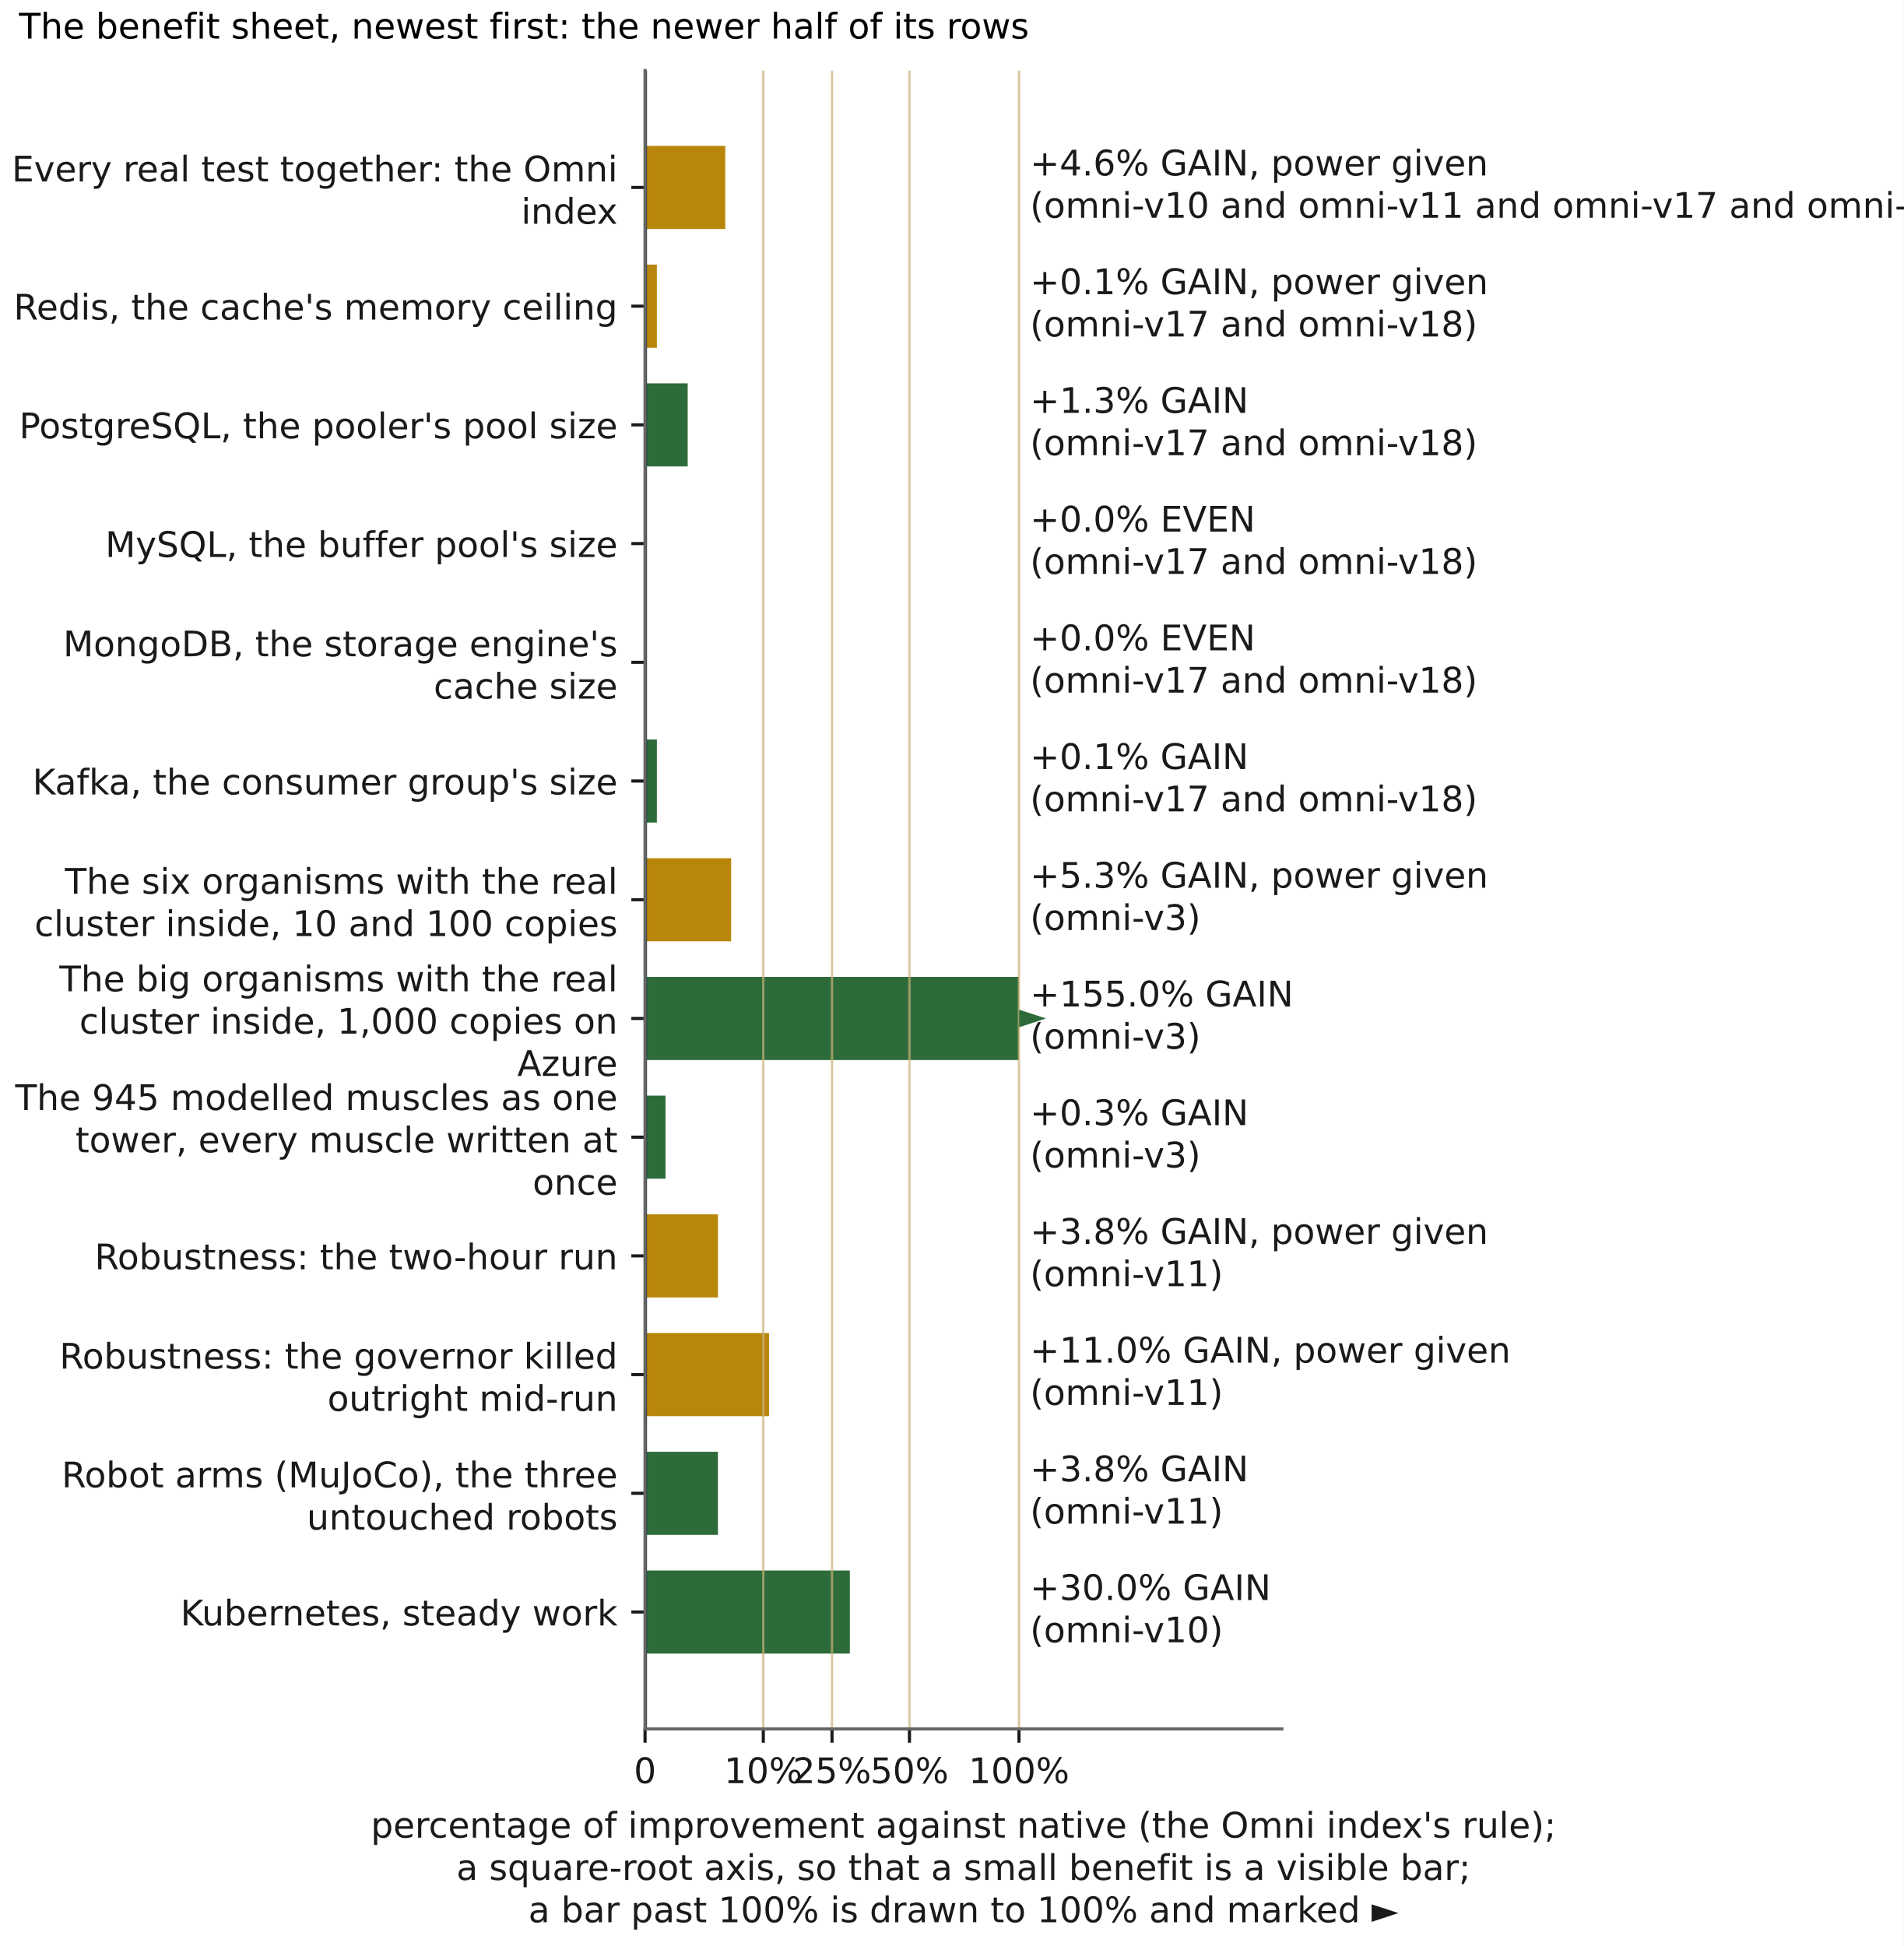
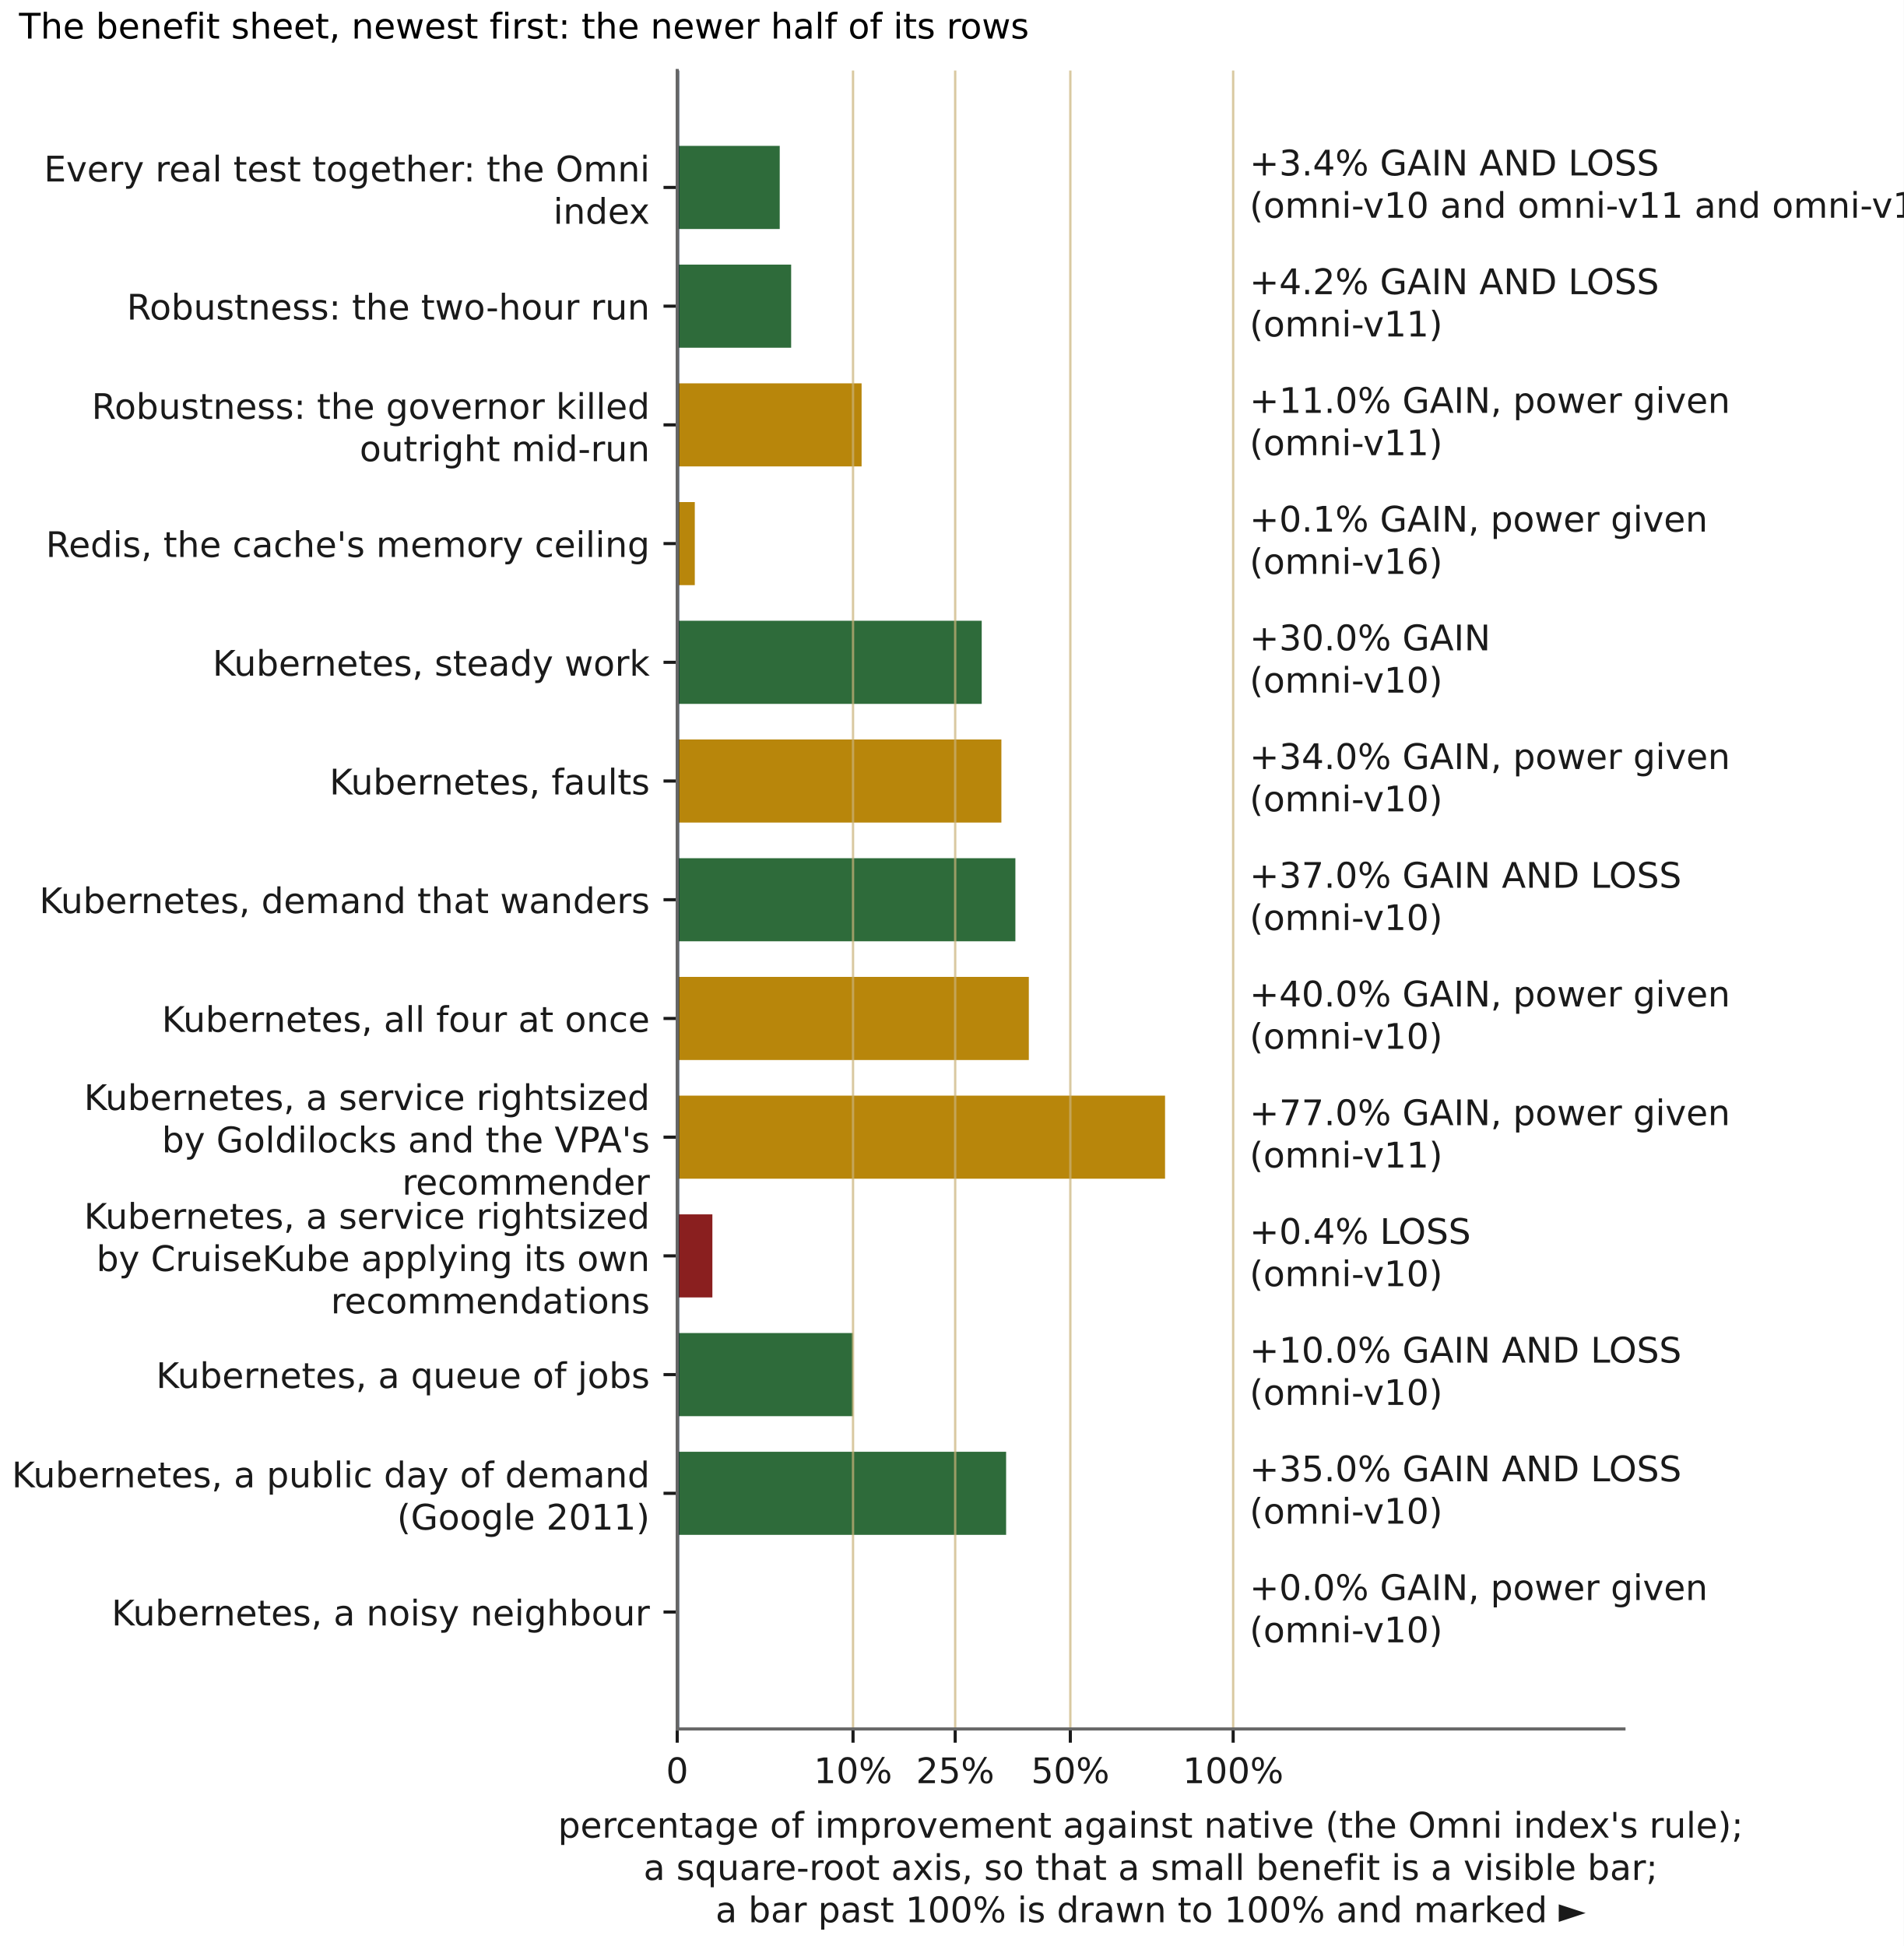
<svg xmlns="http://www.w3.org/2000/svg" xmlns:xlink="http://www.w3.org/1999/xlink" width="486pt" height="496.8pt" viewBox="0 0 486 496.8" version="1.1">
  <defs>
    <style type="text/css">*{stroke-linejoin: round; stroke-linecap: butt}</style>
  </defs>
  <g id="figure_1">
    <g id="patch_1">
      <path d="M 0 496.8  L 486 496.8  L 486 0  L 0 0  z " style="fill: #ffffff" />
    </g>
    <g id="axes_1">
      <g id="patch_2">
-         <path d="M 164.674 441.392  L 327.239 441.392  L 327.239 18.001  L 164.674 18.001  z " style="fill: #ffffff" />
+         <path d="M 172.886 441.392  L 414.575 441.392  L 414.575 18.001  L 172.886 18.001  z " style="fill: #ffffff" />
      </g>
      <g id="patch_3">
-         <path d="M 164.674 422.147  L 216.96 422.147  L 216.96 400.932  L 164.674 400.932  z " clip-path="url(#pf378763b90)" style="fill: #2e6b3a" />
+         <path d="M 172.886 422.147  L 172.886 422.147  L 172.886 400.932  L 172.886 400.932  z " clip-path="url(#p85b01a224c)" style="fill: #b8860b" />
      </g>
      <g id="patch_4">
-         <path d="M 164.674 391.84  L 183.283 391.84  L 183.283 370.625  L 164.674 370.625  z " clip-path="url(#pf378763b90)" style="fill: #2e6b3a" />
+         <path d="M 172.886 391.84  L 256.85 391.84  L 256.85 370.625  L 172.886 370.625  z " clip-path="url(#p85b01a224c)" style="fill: #2e6b3a" />
      </g>
      <g id="patch_5">
-         <path d="M 164.674 361.533  L 196.335 361.533  L 196.335 340.318  L 164.674 340.318  z " clip-path="url(#pf378763b90)" style="fill: #b8860b" />
+         <path d="M 172.886 361.533  L 217.767 361.533  L 217.767 340.318  L 172.886 340.318  z " clip-path="url(#p85b01a224c)" style="fill: #2e6b3a" />
      </g>
      <g id="patch_6">
-         <path d="M 164.674 331.226  L 183.283 331.226  L 183.283 310.011  L 164.674 310.011  z " clip-path="url(#pf378763b90)" style="fill: #b8860b" />
+         <path d="M 172.886 331.226  L 181.862 331.226  L 181.862 310.011  L 172.886 310.011  z " clip-path="url(#p85b01a224c)" style="fill: #8a1f1f" />
      </g>
      <g id="patch_7">
-         <path d="M 164.674 300.919  L 169.902 300.919  L 169.902 279.704  L 164.674 279.704  z " clip-path="url(#pf378763b90)" style="fill: #2e6b3a" />
+         <path d="M 172.886 300.919  L 297.425 300.919  L 297.425 279.704  L 172.886 279.704  z " clip-path="url(#p85b01a224c)" style="fill: #b8860b" />
      </g>
      <g id="patch_8">
-         <path d="M 164.674 270.612  L 260.135 270.612  L 260.135 249.397  L 164.674 249.397  z " clip-path="url(#pf378763b90)" style="fill: #2e6b3a" />
+         <path d="M 172.886 270.612  L 262.647 270.612  L 262.647 249.397  L 172.886 249.397  z " clip-path="url(#p85b01a224c)" style="fill: #b8860b" />
      </g>
      <g id="patch_9">
-         <path d="M 164.674 240.304  L 186.651 240.304  L 186.651 219.089  L 164.674 219.089  z " clip-path="url(#pf378763b90)" style="fill: #b8860b" />
+         <path d="M 172.886 240.304  L 259.216 240.304  L 259.216 219.089  L 172.886 219.089  z " clip-path="url(#p85b01a224c)" style="fill: #2e6b3a" />
      </g>
      <g id="patch_10">
-         <path d="M 164.674 209.997  L 167.692 209.997  L 167.692 188.782  L 164.674 188.782  z " clip-path="url(#pf378763b90)" style="fill: #2e6b3a" />
+         <path d="M 172.886 209.997  L 255.642 209.997  L 255.642 188.782  L 172.886 188.782  z " clip-path="url(#p85b01a224c)" style="fill: #b8860b" />
      </g>
      <g id="patch_11">
-         <path d="M 164.674 179.69  L 164.674 179.69  L 164.674 158.475  L 164.674 158.475  z " clip-path="url(#pf378763b90)" style="fill: #666666" />
+         <path d="M 172.886 179.69  L 250.622 179.69  L 250.622 158.475  L 172.886 158.475  z " clip-path="url(#p85b01a224c)" style="fill: #2e6b3a" />
      </g>
      <g id="patch_12">
-         <path d="M 164.674 149.383  L 164.674 149.383  L 164.674 128.168  L 164.674 128.168  z " clip-path="url(#pf378763b90)" style="fill: #666666" />
+         <path d="M 172.886 149.383  L 177.374 149.383  L 177.374 128.168  L 172.886 128.168  z " clip-path="url(#p85b01a224c)" style="fill: #b8860b" />
      </g>
      <g id="patch_13">
-         <path d="M 164.674 119.076  L 175.558 119.076  L 175.558 97.861  L 164.674 97.861  z " clip-path="url(#pf378763b90)" style="fill: #2e6b3a" />
+         <path d="M 172.886 119.076  L 219.957 119.076  L 219.957 97.861  L 172.886 97.861  z " clip-path="url(#p85b01a224c)" style="fill: #b8860b" />
      </g>
      <g id="patch_14">
-         <path d="M 164.674 88.769  L 167.692 88.769  L 167.692 67.554  L 164.674 67.554  z " clip-path="url(#pf378763b90)" style="fill: #b8860b" />
+         <path d="M 172.886 88.769  L 201.972 88.769  L 201.972 67.554  L 172.886 67.554  z " clip-path="url(#p85b01a224c)" style="fill: #2e6b3a" />
      </g>
      <g id="patch_15">
-         <path d="M 164.674 58.461  L 185.148 58.461  L 185.148 37.246  L 164.674 37.246  z " clip-path="url(#pf378763b90)" style="fill: #b8860b" />
+         <path d="M 172.886 58.461  L 199.056 58.461  L 199.056 37.246  L 172.886 37.246  z " clip-path="url(#p85b01a224c)" style="fill: #2e6b3a" />
      </g>
      <g id="matplotlib.axis_1">
        <g id="xtick_1">
          <g id="line2d_1">
-             <path d="M 164.674 441.392  L 164.674 18.001  " clip-path="url(#pf378763b90)" style="fill: none; stroke: #c9b27a; stroke-opacity: 0.7; stroke-width: 0.6; stroke-linecap: square" />
+             <path d="M 172.886 441.392  L 172.886 18.001  " clip-path="url(#p85b01a224c)" style="fill: none; stroke: #c9b27a; stroke-opacity: 0.7; stroke-width: 0.6; stroke-linecap: square" />
          </g>
          <g id="line2d_2">
            <defs>
              <path id="m814b2a8047" d="M 0 0  L 0 3.5  " style="stroke: #1a1a1a; stroke-width: 0.8" />
            </defs>
            <g>
-               <use xlink:href="#m814b2a8047" x="164.674" y="441.392" style="fill: #1a1a1a; stroke: #1a1a1a; stroke-width: 0.8" />
+               <use xlink:href="#m814b2a8047" x="172.886" y="441.392" style="fill: #1a1a1a; stroke: #1a1a1a; stroke-width: 0.8" />
            </g>
          </g>
          <g id="text_1">
-             <text style="font-size: 9px; font-family: 'DejaVu Sans'; text-anchor: middle; fill: #1a1a1a" x="164.674" y="455.23" transform="rotate(-0 164.6737 455.2303)">0</text>
+             <text style="font-size: 9px; font-family: 'DejaVu Sans'; text-anchor: middle; fill: #1a1a1a" x="172.886" y="455.23" transform="rotate(-0 172.8862 455.2303)">0</text>
          </g>
        </g>
        <g id="xtick_2">
          <g id="line2d_3">
-             <path d="M 194.861 441.392  L 194.861 18.001  " clip-path="url(#pf378763b90)" style="fill: none; stroke: #c9b27a; stroke-opacity: 0.7; stroke-width: 0.6; stroke-linecap: square" />
+             <path d="M 217.767 441.392  L 217.767 18.001  " clip-path="url(#p85b01a224c)" style="fill: none; stroke: #c9b27a; stroke-opacity: 0.7; stroke-width: 0.6; stroke-linecap: square" />
          </g>
          <g id="line2d_4">
            <g>
-               <use xlink:href="#m814b2a8047" x="194.861" y="441.392" style="fill: #1a1a1a; stroke: #1a1a1a; stroke-width: 0.8" />
+               <use xlink:href="#m814b2a8047" x="217.767" y="441.392" style="fill: #1a1a1a; stroke: #1a1a1a; stroke-width: 0.8" />
            </g>
          </g>
          <g id="text_2">
-             <text style="font-size: 9px; font-family: 'DejaVu Sans'; text-anchor: middle; fill: #1a1a1a" x="194.861" y="455.23" transform="rotate(-0 194.8612 455.2303)">10%</text>
+             <text style="font-size: 9px; font-family: 'DejaVu Sans'; text-anchor: middle; fill: #1a1a1a" x="217.767" y="455.23" transform="rotate(-0 217.7667 455.2303)">10%</text>
          </g>
        </g>
        <g id="xtick_3">
          <g id="line2d_5">
-             <path d="M 212.404 441.392  L 212.404 18.001  " clip-path="url(#pf378763b90)" style="fill: none; stroke: #c9b27a; stroke-opacity: 0.7; stroke-width: 0.6; stroke-linecap: square" />
+             <path d="M 243.849 441.392  L 243.849 18.001  " clip-path="url(#p85b01a224c)" style="fill: none; stroke: #c9b27a; stroke-opacity: 0.7; stroke-width: 0.6; stroke-linecap: square" />
          </g>
          <g id="line2d_6">
            <g>
-               <use xlink:href="#m814b2a8047" x="212.404" y="441.392" style="fill: #1a1a1a; stroke: #1a1a1a; stroke-width: 0.8" />
+               <use xlink:href="#m814b2a8047" x="243.849" y="441.392" style="fill: #1a1a1a; stroke: #1a1a1a; stroke-width: 0.8" />
            </g>
          </g>
          <g id="text_3">
-             <text style="font-size: 9px; font-family: 'DejaVu Sans'; text-anchor: middle; fill: #1a1a1a" x="212.404" y="455.23" transform="rotate(-0 212.4044 455.2303)">25%</text>
+             <text style="font-size: 9px; font-family: 'DejaVu Sans'; text-anchor: middle; fill: #1a1a1a" x="243.849" y="455.23" transform="rotate(-0 243.8486 455.2303)">25%</text>
          </g>
        </g>
        <g id="xtick_4">
          <g id="line2d_7">
-             <path d="M 232.175 441.392  L 232.175 18.001  " clip-path="url(#pf378763b90)" style="fill: none; stroke: #c9b27a; stroke-opacity: 0.7; stroke-width: 0.6; stroke-linecap: square" />
+             <path d="M 273.242 441.392  L 273.242 18.001  " clip-path="url(#p85b01a224c)" style="fill: none; stroke: #c9b27a; stroke-opacity: 0.7; stroke-width: 0.6; stroke-linecap: square" />
          </g>
          <g id="line2d_8">
            <g>
-               <use xlink:href="#m814b2a8047" x="232.175" y="441.392" style="fill: #1a1a1a; stroke: #1a1a1a; stroke-width: 0.8" />
+               <use xlink:href="#m814b2a8047" x="273.242" y="441.392" style="fill: #1a1a1a; stroke: #1a1a1a; stroke-width: 0.8" />
            </g>
          </g>
          <g id="text_4">
-             <text style="font-size: 9px; font-family: 'DejaVu Sans'; text-anchor: middle; fill: #1a1a1a" x="232.175" y="455.23" transform="rotate(-0 232.1751 455.2303)">50%</text>
+             <text style="font-size: 9px; font-family: 'DejaVu Sans'; text-anchor: middle; fill: #1a1a1a" x="273.242" y="455.23" transform="rotate(-0 273.2421 455.2303)">50%</text>
          </g>
        </g>
        <g id="xtick_5">
          <g id="line2d_9">
-             <path d="M 260.135 441.392  L 260.135 18.001  " clip-path="url(#pf378763b90)" style="fill: none; stroke: #c9b27a; stroke-opacity: 0.7; stroke-width: 0.6; stroke-linecap: square" />
+             <path d="M 314.811 441.392  L 314.811 18.001  " clip-path="url(#p85b01a224c)" style="fill: none; stroke: #c9b27a; stroke-opacity: 0.7; stroke-width: 0.6; stroke-linecap: square" />
          </g>
          <g id="line2d_10">
            <g>
-               <use xlink:href="#m814b2a8047" x="260.135" y="441.392" style="fill: #1a1a1a; stroke: #1a1a1a; stroke-width: 0.8" />
+               <use xlink:href="#m814b2a8047" x="314.811" y="441.392" style="fill: #1a1a1a; stroke: #1a1a1a; stroke-width: 0.8" />
            </g>
          </g>
          <g id="text_5">
-             <text style="font-size: 9px; font-family: 'DejaVu Sans'; text-anchor: middle; fill: #1a1a1a" x="260.135" y="455.23" transform="rotate(-0 260.1351 455.2303)">100%</text>
+             <text style="font-size: 9px; font-family: 'DejaVu Sans'; text-anchor: middle; fill: #1a1a1a" x="314.811" y="455.23" transform="rotate(-0 314.8109 455.2303)">100%</text>
          </g>
        </g>
        <g id="text_6">
-           <text style="font-size: 9px; font-family: 'DejaVu Sans'; fill: #1a1a1a" transform="translate(94.67036 469.1318)">percentage of improvement against native (the Omni index's rule);</text>
-           <text style="font-size: 9px; font-family: 'DejaVu Sans'; fill: #1a1a1a" transform="translate(116.5059 479.9343)">a square-root axis, so that a small benefit is a visible bar;</text>
-           <text style="font-size: 9px; font-family: 'DejaVu Sans'; fill: #1a1a1a" transform="translate(134.8821 490.7368)">a bar past 100% is drawn to 100% and marked ►</text>
+           <text style="font-size: 9px; font-family: 'DejaVu Sans'; fill: #1a1a1a" transform="translate(142.445 469.1318)">percentage of improvement against native (the Omni index's rule);</text>
+           <text style="font-size: 9px; font-family: 'DejaVu Sans'; fill: #1a1a1a" transform="translate(164.2805 479.9343)">a square-root axis, so that a small benefit is a visible bar;</text>
+           <text style="font-size: 9px; font-family: 'DejaVu Sans'; fill: #1a1a1a" transform="translate(182.6567 490.7368)">a bar past 100% is drawn to 100% and marked ►</text>
        </g>
      </g>
      <g id="matplotlib.axis_2">
        <g id="ytick_1">
          <g id="line2d_11">
            <defs>
              <path id="m31e56b5a68" d="M 0 0  L -3.5 0  " style="stroke: #1a1a1a; stroke-width: 0.8" />
            </defs>
            <g>
-               <use xlink:href="#m31e56b5a68" x="164.674" y="411.54" style="fill: #1a1a1a; stroke: #1a1a1a; stroke-width: 0.8" />
+               <use xlink:href="#m31e56b5a68" x="172.886" y="411.54" style="fill: #1a1a1a; stroke: #1a1a1a; stroke-width: 0.8" />
            </g>
          </g>
          <g id="text_7">
-             <text style="font-size: 9px; font-family: 'DejaVu Sans'; text-anchor: end; fill: #1a1a1a" x="157.674" y="414.959" transform="rotate(-0 157.6737 414.9591)">Kubernetes, steady work</text>
+             <text style="font-size: 9px; font-family: 'DejaVu Sans'; text-anchor: end; fill: #1a1a1a" x="165.886" y="414.959" transform="rotate(-0 165.8862 414.9591)">Kubernetes, a noisy neighbour</text>
          </g>
        </g>
        <g id="ytick_2">
          <g id="line2d_12">
            <g>
-               <use xlink:href="#m31e56b5a68" x="164.674" y="381.233" style="fill: #1a1a1a; stroke: #1a1a1a; stroke-width: 0.8" />
+               <use xlink:href="#m31e56b5a68" x="172.886" y="381.233" style="fill: #1a1a1a; stroke: #1a1a1a; stroke-width: 0.8" />
            </g>
          </g>
          <g id="text_8">
-             <text style="font-size: 9px; font-family: 'DejaVu Sans'; fill: #1a1a1a" transform="translate(15.72962 379.7012)">Robot arms (MuJoCo), the three</text>
-             <text style="font-size: 9px; font-family: 'DejaVu Sans'; fill: #1a1a1a" transform="translate(78.31758 390.5036)">untouched robots</text>
+             <text style="font-size: 9px; font-family: 'DejaVu Sans'; fill: #1a1a1a" transform="translate(3.00024 379.7012)">Kubernetes, a public day of demand</text>
+             <text style="font-size: 9px; font-family: 'DejaVu Sans'; fill: #1a1a1a" transform="translate(101.359 390.5036)">(Google 2011)</text>
          </g>
        </g>
        <g id="ytick_3">
          <g id="line2d_13">
            <g>
-               <use xlink:href="#m31e56b5a68" x="164.674" y="350.926" style="fill: #1a1a1a; stroke: #1a1a1a; stroke-width: 0.8" />
+               <use xlink:href="#m31e56b5a68" x="172.886" y="350.926" style="fill: #1a1a1a; stroke: #1a1a1a; stroke-width: 0.8" />
            </g>
          </g>
          <g id="text_9">
-             <text style="font-size: 9px; font-family: 'DejaVu Sans'; fill: #1a1a1a" transform="translate(15.17977 349.394)">Robustness: the governor killed</text>
-             <text style="font-size: 9px; font-family: 'DejaVu Sans'; fill: #1a1a1a" transform="translate(83.59383 360.1965)">outright mid-run</text>
+             <text style="font-size: 9px; font-family: 'DejaVu Sans'; text-anchor: end; fill: #1a1a1a" x="165.886" y="354.345" transform="rotate(-0 165.8862 354.3448)">Kubernetes, a queue of jobs</text>
          </g>
        </g>
        <g id="ytick_4">
          <g id="line2d_14">
            <g>
-               <use xlink:href="#m31e56b5a68" x="164.674" y="320.618" style="fill: #1a1a1a; stroke: #1a1a1a; stroke-width: 0.8" />
+               <use xlink:href="#m31e56b5a68" x="172.886" y="320.618" style="fill: #1a1a1a; stroke: #1a1a1a; stroke-width: 0.8" />
            </g>
          </g>
          <g id="text_10">
-             <text style="font-size: 9px; font-family: 'DejaVu Sans'; text-anchor: end; fill: #1a1a1a" x="157.674" y="324.038" transform="rotate(-0 157.6737 324.0377)">Robustness: the two-hour run</text>
+             <text style="font-size: 9px; font-family: 'DejaVu Sans'; fill: #1a1a1a" transform="translate(21.43336 313.6856)">Kubernetes, a service rightsized</text>
+             <text style="font-size: 9px; font-family: 'DejaVu Sans'; fill: #1a1a1a" transform="translate(24.60587 324.4881)">by CruiseKube applying its own</text>
+             <text style="font-size: 9px; font-family: 'DejaVu Sans'; fill: #1a1a1a" transform="translate(84.46008 335.2906)">recommendations</text>
          </g>
        </g>
        <g id="ytick_5">
          <g id="line2d_15">
            <g>
-               <use xlink:href="#m31e56b5a68" x="164.674" y="290.311" style="fill: #1a1a1a; stroke: #1a1a1a; stroke-width: 0.8" />
+               <use xlink:href="#m31e56b5a68" x="172.886" y="290.311" style="fill: #1a1a1a; stroke: #1a1a1a; stroke-width: 0.8" />
            </g>
          </g>
          <g id="text_11">
-             <text style="font-size: 9px; font-family: 'DejaVu Sans'; fill: #1a1a1a" transform="translate(3.891803 283.3788)">The 945 modelled muscles as one</text>
-             <text style="font-size: 9px; font-family: 'DejaVu Sans'; fill: #1a1a1a" transform="translate(19.26212 294.1813)">tower, every muscle written at</text>
-             <text style="font-size: 9px; font-family: 'DejaVu Sans'; fill: #1a1a1a" transform="translate(135.9766 304.9831)">once</text>
+             <text style="font-size: 9px; font-family: 'DejaVu Sans'; fill: #1a1a1a" transform="translate(21.43336 283.3785)">Kubernetes, a service rightsized</text>
+             <text style="font-size: 9px; font-family: 'DejaVu Sans'; fill: #1a1a1a" transform="translate(41.32477 294.1809)">by Goldilocks and the VPA's</text>
+             <text style="font-size: 9px; font-family: 'DejaVu Sans'; fill: #1a1a1a" transform="translate(102.6654 304.9834)">recommender</text>
          </g>
        </g>
        <g id="ytick_6">
          <g id="line2d_16">
            <g>
-               <use xlink:href="#m31e56b5a68" x="164.674" y="260.004" style="fill: #1a1a1a; stroke: #1a1a1a; stroke-width: 0.8" />
+               <use xlink:href="#m31e56b5a68" x="172.886" y="260.004" style="fill: #1a1a1a; stroke: #1a1a1a; stroke-width: 0.8" />
            </g>
          </g>
          <g id="text_12">
-             <text style="font-size: 9px; font-family: 'DejaVu Sans'; fill: #1a1a1a" transform="translate(15.1629 253.0717)">The big organisms with the real</text>
-             <text style="font-size: 9px; font-family: 'DejaVu Sans'; fill: #1a1a1a" transform="translate(20.2493 263.8741)">cluster inside, 1,000 copies on</text>
-             <text style="font-size: 9px; font-family: 'DejaVu Sans'; fill: #1a1a1a" transform="translate(132.0504 274.6759)">Azure</text>
+             <text style="font-size: 9px; font-family: 'DejaVu Sans'; text-anchor: end; fill: #1a1a1a" x="165.886" y="263.423" transform="rotate(-0 165.8862 263.4234)">Kubernetes, all four at once</text>
          </g>
        </g>
        <g id="ytick_7">
          <g id="line2d_17">
            <g>
-               <use xlink:href="#m31e56b5a68" x="164.674" y="229.697" style="fill: #1a1a1a; stroke: #1a1a1a; stroke-width: 0.8" />
+               <use xlink:href="#m31e56b5a68" x="172.886" y="229.697" style="fill: #1a1a1a; stroke: #1a1a1a; stroke-width: 0.8" />
            </g>
          </g>
          <g id="text_13">
-             <text style="font-size: 9px; font-family: 'DejaVu Sans'; fill: #1a1a1a" transform="translate(16.57477 228.1654)">The six organisms with the real</text>
-             <text style="font-size: 9px; font-family: 'DejaVu Sans'; fill: #1a1a1a" transform="translate(8.801021 238.9679)">cluster inside, 10 and 100 copies</text>
+             <text style="font-size: 9px; font-family: 'DejaVu Sans'; text-anchor: end; fill: #1a1a1a" x="165.886" y="233.116" transform="rotate(-0 165.8862 233.1162)">Kubernetes, demand that wanders</text>
          </g>
        </g>
        <g id="ytick_8">
          <g id="line2d_18">
            <g>
-               <use xlink:href="#m31e56b5a68" x="164.674" y="199.39" style="fill: #1a1a1a; stroke: #1a1a1a; stroke-width: 0.8" />
+               <use xlink:href="#m31e56b5a68" x="172.886" y="199.39" style="fill: #1a1a1a; stroke: #1a1a1a; stroke-width: 0.8" />
            </g>
          </g>
          <g id="text_14">
-             <text style="font-size: 9px; font-family: 'DejaVu Sans'; text-anchor: end; fill: #1a1a1a" x="157.674" y="202.809" transform="rotate(-0 157.6737 202.809)">Kafka, the consumer group's size</text>
+             <text style="font-size: 9px; font-family: 'DejaVu Sans'; text-anchor: end; fill: #1a1a1a" x="165.886" y="202.809" transform="rotate(-0 165.8862 202.809)">Kubernetes, faults</text>
          </g>
        </g>
        <g id="ytick_9">
          <g id="line2d_19">
            <g>
-               <use xlink:href="#m31e56b5a68" x="164.674" y="169.083" style="fill: #1a1a1a; stroke: #1a1a1a; stroke-width: 0.8" />
+               <use xlink:href="#m31e56b5a68" x="172.886" y="169.083" style="fill: #1a1a1a; stroke: #1a1a1a; stroke-width: 0.8" />
            </g>
          </g>
          <g id="text_15">
-             <text style="font-size: 9px; font-family: 'DejaVu Sans'; fill: #1a1a1a" transform="translate(16.11211 167.5511)">MongoDB, the storage engine's</text>
-             <text style="font-size: 9px; font-family: 'DejaVu Sans'; fill: #1a1a1a" transform="translate(110.7091 178.3536)">cache size</text>
+             <text style="font-size: 9px; font-family: 'DejaVu Sans'; text-anchor: end; fill: #1a1a1a" x="165.886" y="172.502" transform="rotate(-0 165.8862 172.5019)">Kubernetes, steady work</text>
          </g>
        </g>
        <g id="ytick_10">
          <g id="line2d_20">
            <g>
-               <use xlink:href="#m31e56b5a68" x="164.674" y="138.775" style="fill: #1a1a1a; stroke: #1a1a1a; stroke-width: 0.8" />
+               <use xlink:href="#m31e56b5a68" x="172.886" y="138.775" style="fill: #1a1a1a; stroke: #1a1a1a; stroke-width: 0.8" />
            </g>
          </g>
          <g id="text_16">
-             <text style="font-size: 9px; font-family: 'DejaVu Sans'; text-anchor: end; fill: #1a1a1a" x="157.674" y="142.195" transform="rotate(-0 157.6737 142.1947)">MySQL, the buffer pool's size</text>
+             <text style="font-size: 9px; font-family: 'DejaVu Sans'; text-anchor: end; fill: #1a1a1a" x="165.886" y="142.195" transform="rotate(-0 165.8862 142.1947)">Redis, the cache's memory ceiling</text>
          </g>
        </g>
        <g id="ytick_11">
          <g id="line2d_21">
            <g>
-               <use xlink:href="#m31e56b5a68" x="164.674" y="108.468" style="fill: #1a1a1a; stroke: #1a1a1a; stroke-width: 0.8" />
+               <use xlink:href="#m31e56b5a68" x="172.886" y="108.468" style="fill: #1a1a1a; stroke: #1a1a1a; stroke-width: 0.8" />
            </g>
          </g>
          <g id="text_17">
-             <text style="font-size: 9px; font-family: 'DejaVu Sans'; text-anchor: end; fill: #1a1a1a" x="157.674" y="111.888" transform="rotate(-0 157.6737 111.8876)">PostgreSQL, the pooler's pool size</text>
+             <text style="font-size: 9px; font-family: 'DejaVu Sans'; fill: #1a1a1a" transform="translate(23.39227 106.9368)">Robustness: the governor killed</text>
+             <text style="font-size: 9px; font-family: 'DejaVu Sans'; fill: #1a1a1a" transform="translate(91.80633 117.7392)">outright mid-run</text>
          </g>
        </g>
        <g id="ytick_12">
          <g id="line2d_22">
            <g>
-               <use xlink:href="#m31e56b5a68" x="164.674" y="78.161" style="fill: #1a1a1a; stroke: #1a1a1a; stroke-width: 0.8" />
+               <use xlink:href="#m31e56b5a68" x="172.886" y="78.161" style="fill: #1a1a1a; stroke: #1a1a1a; stroke-width: 0.8" />
            </g>
          </g>
          <g id="text_18">
-             <text style="font-size: 9px; font-family: 'DejaVu Sans'; text-anchor: end; fill: #1a1a1a" x="157.674" y="81.58" transform="rotate(-0 157.6737 81.58042)">Redis, the cache's memory ceiling</text>
+             <text style="font-size: 9px; font-family: 'DejaVu Sans'; text-anchor: end; fill: #1a1a1a" x="165.886" y="81.58" transform="rotate(-0 165.8862 81.58042)">Robustness: the two-hour run</text>
          </g>
        </g>
        <g id="ytick_13">
          <g id="line2d_23">
            <g>
-               <use xlink:href="#m31e56b5a68" x="164.674" y="47.854" style="fill: #1a1a1a; stroke: #1a1a1a; stroke-width: 0.8" />
+               <use xlink:href="#m31e56b5a68" x="172.886" y="47.854" style="fill: #1a1a1a; stroke: #1a1a1a; stroke-width: 0.8" />
            </g>
          </g>
          <g id="text_19">
-             <text style="font-size: 9px; font-family: 'DejaVu Sans'; fill: #1a1a1a" transform="translate(3.00024 46.32248)">Every real test together: the Omni</text>
-             <text style="font-size: 9px; font-family: 'DejaVu Sans'; fill: #1a1a1a" transform="translate(133.0488 57.12494)">index</text>
+             <text style="font-size: 9px; font-family: 'DejaVu Sans'; fill: #1a1a1a" transform="translate(11.21274 46.32248)">Every real test together: the Omni</text>
+             <text style="font-size: 9px; font-family: 'DejaVu Sans'; fill: #1a1a1a" transform="translate(141.2613 57.12494)">index</text>
          </g>
        </g>
      </g>
      <g id="line2d_24">
-         <path d="M 164.674 441.392  L 164.674 18.001  " clip-path="url(#pf378763b90)" style="fill: none; stroke: #0b1f3a; stroke-linecap: square" />
+         <path d="M 172.886 441.392  L 172.886 18.001  " clip-path="url(#p85b01a224c)" style="fill: none; stroke: #0b1f3a; stroke-linecap: square" />
      </g>
      <g id="patch_16">
-         <path d="M 164.674 441.392  L 164.674 18.001  " style="fill: none; stroke: #666666; stroke-width: 0.8; stroke-linejoin: miter; stroke-linecap: square" />
+         <path d="M 172.886 441.392  L 172.886 18.001  " style="fill: none; stroke: #666666; stroke-width: 0.8; stroke-linejoin: miter; stroke-linecap: square" />
      </g>
      <g id="patch_17">
-         <path d="M 164.674 441.392  L 327.239 441.392  " style="fill: none; stroke: #666666; stroke-width: 0.8; stroke-linejoin: miter; stroke-linecap: square" />
+         <path d="M 172.886 441.392  L 414.575 441.392  " style="fill: none; stroke: #666666; stroke-width: 0.8; stroke-linejoin: miter; stroke-linecap: square" />
      </g>
      <g id="text_20">
-         <text style="font-size: 9px; font-family: 'DejaVu Sans'; fill: #1a1a1a" transform="translate(262.9572 408.4765)">+30.0% GAIN</text>
-         <text style="font-size: 9px; font-family: 'DejaVu Sans'; fill: #1a1a1a" transform="translate(262.9572 419.279)">(omni-v10)</text>
+         <text style="font-size: 9px; font-family: 'DejaVu Sans'; fill: #1a1a1a" transform="translate(319.0067 408.4768)">+0.0% GAIN, power given</text>
+         <text style="font-size: 9px; font-family: 'DejaVu Sans'; fill: #1a1a1a" transform="translate(319.0067 419.2793)">(omni-v10)</text>
      </g>
      <g id="text_21">
-         <text style="font-size: 9px; font-family: 'DejaVu Sans'; fill: #1a1a1a" transform="translate(262.9572 378.1693)">+3.8% GAIN</text>
-         <text style="font-size: 9px; font-family: 'DejaVu Sans'; fill: #1a1a1a" transform="translate(262.9572 388.9718)">(omni-v11)</text>
+         <text style="font-size: 9px; font-family: 'DejaVu Sans'; fill: #1a1a1a" transform="translate(319.0067 378.1693)">+35.0% GAIN AND LOSS</text>
+         <text style="font-size: 9px; font-family: 'DejaVu Sans'; fill: #1a1a1a" transform="translate(319.0067 388.9718)">(omni-v10)</text>
      </g>
      <g id="text_22">
-         <text style="font-size: 9px; font-family: 'DejaVu Sans'; fill: #1a1a1a" transform="translate(262.9572 347.8625)">+11.0% GAIN, power given</text>
-         <text style="font-size: 9px; font-family: 'DejaVu Sans'; fill: #1a1a1a" transform="translate(262.9572 358.665)">(omni-v11)</text>
+         <text style="font-size: 9px; font-family: 'DejaVu Sans'; fill: #1a1a1a" transform="translate(319.0067 347.8622)">+10.0% GAIN AND LOSS</text>
+         <text style="font-size: 9px; font-family: 'DejaVu Sans'; fill: #1a1a1a" transform="translate(319.0067 358.6646)">(omni-v10)</text>
      </g>
      <g id="text_23">
-         <text style="font-size: 9px; font-family: 'DejaVu Sans'; fill: #1a1a1a" transform="translate(262.9572 317.5554)">+3.8% GAIN, power given</text>
-         <text style="font-size: 9px; font-family: 'DejaVu Sans'; fill: #1a1a1a" transform="translate(262.9572 328.3578)">(omni-v11)</text>
+         <text style="font-size: 9px; font-family: 'DejaVu Sans'; fill: #1a1a1a" transform="translate(319.0067 317.555)">+0.4% LOSS</text>
+         <text style="font-size: 9px; font-family: 'DejaVu Sans'; fill: #1a1a1a" transform="translate(319.0067 328.3575)">(omni-v10)</text>
      </g>
      <g id="text_24">
-         <text style="font-size: 9px; font-family: 'DejaVu Sans'; fill: #1a1a1a" transform="translate(262.9572 287.2479)">+0.3% GAIN</text>
-         <text style="font-size: 9px; font-family: 'DejaVu Sans'; fill: #1a1a1a" transform="translate(262.9572 298.0503)">(omni-v3)</text>
+         <text style="font-size: 9px; font-family: 'DejaVu Sans'; fill: #1a1a1a" transform="translate(319.0067 287.2482)">+77.0% GAIN, power given</text>
+         <text style="font-size: 9px; font-family: 'DejaVu Sans'; fill: #1a1a1a" transform="translate(319.0067 298.0507)">(omni-v11)</text>
      </g>
      <g id="text_25">
-         <text style="font-size: 9px; font-family: 'DejaVu Sans'; text-anchor: start; fill: #2e6b3a" x="260.135" y="262.342" transform="rotate(-0 260.1351 262.3419)"> ►</text>
+         <text style="font-size: 9px; font-family: 'DejaVu Sans'; fill: #1a1a1a" transform="translate(319.0067 256.9411)">+40.0% GAIN, power given</text>
+         <text style="font-size: 9px; font-family: 'DejaVu Sans'; fill: #1a1a1a" transform="translate(319.0067 267.7435)">(omni-v10)</text>
      </g>
      <g id="text_26">
-         <text style="font-size: 9px; font-family: 'DejaVu Sans'; fill: #1a1a1a" transform="translate(262.9572 256.9407)">+155.0% GAIN</text>
-         <text style="font-size: 9px; font-family: 'DejaVu Sans'; fill: #1a1a1a" transform="translate(262.9572 267.7432)">(omni-v3)</text>
+         <text style="font-size: 9px; font-family: 'DejaVu Sans'; fill: #1a1a1a" transform="translate(319.0067 226.6336)">+37.0% GAIN AND LOSS</text>
+         <text style="font-size: 9px; font-family: 'DejaVu Sans'; fill: #1a1a1a" transform="translate(319.0067 237.436)">(omni-v10)</text>
      </g>
      <g id="text_27">
-         <text style="font-size: 9px; font-family: 'DejaVu Sans'; fill: #1a1a1a" transform="translate(262.9572 226.6339)">+5.3% GAIN, power given</text>
-         <text style="font-size: 9px; font-family: 'DejaVu Sans'; fill: #1a1a1a" transform="translate(262.9572 237.4364)">(omni-v3)</text>
+         <text style="font-size: 9px; font-family: 'DejaVu Sans'; fill: #1a1a1a" transform="translate(319.0067 196.3268)">+34.0% GAIN, power given</text>
+         <text style="font-size: 9px; font-family: 'DejaVu Sans'; fill: #1a1a1a" transform="translate(319.0067 207.1292)">(omni-v10)</text>
      </g>
      <g id="text_28">
-         <text style="font-size: 9px; font-family: 'DejaVu Sans'; fill: #1a1a1a" transform="translate(262.9572 196.3264)">+0.1% GAIN</text>
-         <text style="font-size: 9px; font-family: 'DejaVu Sans'; fill: #1a1a1a" transform="translate(262.9572 207.1289)">(omni-v17 and omni-v18)</text>
+         <text style="font-size: 9px; font-family: 'DejaVu Sans'; fill: #1a1a1a" transform="translate(319.0067 166.0192)">+30.0% GAIN</text>
+         <text style="font-size: 9px; font-family: 'DejaVu Sans'; fill: #1a1a1a" transform="translate(319.0067 176.8217)">(omni-v10)</text>
      </g>
      <g id="text_29">
-         <text style="font-size: 9px; font-family: 'DejaVu Sans'; fill: #1a1a1a" transform="translate(262.9572 166.0192)">+0.0% EVEN</text>
-         <text style="font-size: 9px; font-family: 'DejaVu Sans'; fill: #1a1a1a" transform="translate(262.9572 176.8217)">(omni-v17 and omni-v18)</text>
+         <text style="font-size: 9px; font-family: 'DejaVu Sans'; fill: #1a1a1a" transform="translate(319.0067 135.7124)">+0.1% GAIN, power given</text>
+         <text style="font-size: 9px; font-family: 'DejaVu Sans'; fill: #1a1a1a" transform="translate(319.0067 146.5149)">(omni-v16)</text>
      </g>
      <g id="text_30">
-         <text style="font-size: 9px; font-family: 'DejaVu Sans'; fill: #1a1a1a" transform="translate(262.9572 135.7121)">+0.0% EVEN</text>
-         <text style="font-size: 9px; font-family: 'DejaVu Sans'; fill: #1a1a1a" transform="translate(262.9572 146.5146)">(omni-v17 and omni-v18)</text>
+         <text style="font-size: 9px; font-family: 'DejaVu Sans'; fill: #1a1a1a" transform="translate(319.0067 105.4053)">+11.0% GAIN, power given</text>
+         <text style="font-size: 9px; font-family: 'DejaVu Sans'; fill: #1a1a1a" transform="translate(319.0067 116.2078)">(omni-v11)</text>
      </g>
      <g id="text_31">
-         <text style="font-size: 9px; font-family: 'DejaVu Sans'; fill: #1a1a1a" transform="translate(262.9572 105.4049)">+1.3% GAIN</text>
-         <text style="font-size: 9px; font-family: 'DejaVu Sans'; fill: #1a1a1a" transform="translate(262.9572 116.2074)">(omni-v17 and omni-v18)</text>
+         <text style="font-size: 9px; font-family: 'DejaVu Sans'; fill: #1a1a1a" transform="translate(319.0067 75.09779)">+4.2% GAIN AND LOSS</text>
+         <text style="font-size: 9px; font-family: 'DejaVu Sans'; fill: #1a1a1a" transform="translate(319.0067 85.90025)">(omni-v11)</text>
      </g>
      <g id="text_32">
-         <text style="font-size: 9px; font-family: 'DejaVu Sans'; fill: #1a1a1a" transform="translate(262.9572 75.09814)">+0.1% GAIN, power given</text>
-         <text style="font-size: 9px; font-family: 'DejaVu Sans'; fill: #1a1a1a" transform="translate(262.9572 85.9006)">(omni-v17 and omni-v18)</text>
-       </g>
-       <g id="text_33">
-         <text style="font-size: 9px; font-family: 'DejaVu Sans'; fill: #1a1a1a" transform="translate(262.9572 44.79098)">+4.6% GAIN, power given</text>
-         <text style="font-size: 9px; font-family: 'DejaVu Sans'; fill: #1a1a1a" transform="translate(262.9572 55.59344)">(omni-v10 and omni-v11 and omni-v17 and omni-v18)</text>
+         <text style="font-size: 9px; font-family: 'DejaVu Sans'; fill: #1a1a1a" transform="translate(319.0067 44.79063)">+3.4% GAIN AND LOSS</text>
+         <text style="font-size: 9px; font-family: 'DejaVu Sans'; fill: #1a1a1a" transform="translate(319.0067 55.59309)">(omni-v10 and omni-v11 and omni-v16)</text>
      </g>
    </g>
-     <g id="text_34">
+     <g id="text_33">
      <text style="font-size: 9px; font-family: 'DejaVu Sans'; text-anchor: start" x="4.86" y="9.839" transform="rotate(-0 4.86 9.838834)">The benefit sheet, newest first: the newer half of its rows</text>
    </g>
  </g>
  <defs>
-     <clipPath id="pf378763b90">
-       <rect x="164.674" y="18.001" width="162.565" height="423.391" />
+     <clipPath id="p85b01a224c">
+       <rect x="172.886" y="18.001" width="241.689" height="423.391" />
    </clipPath>
  </defs>
</svg>
